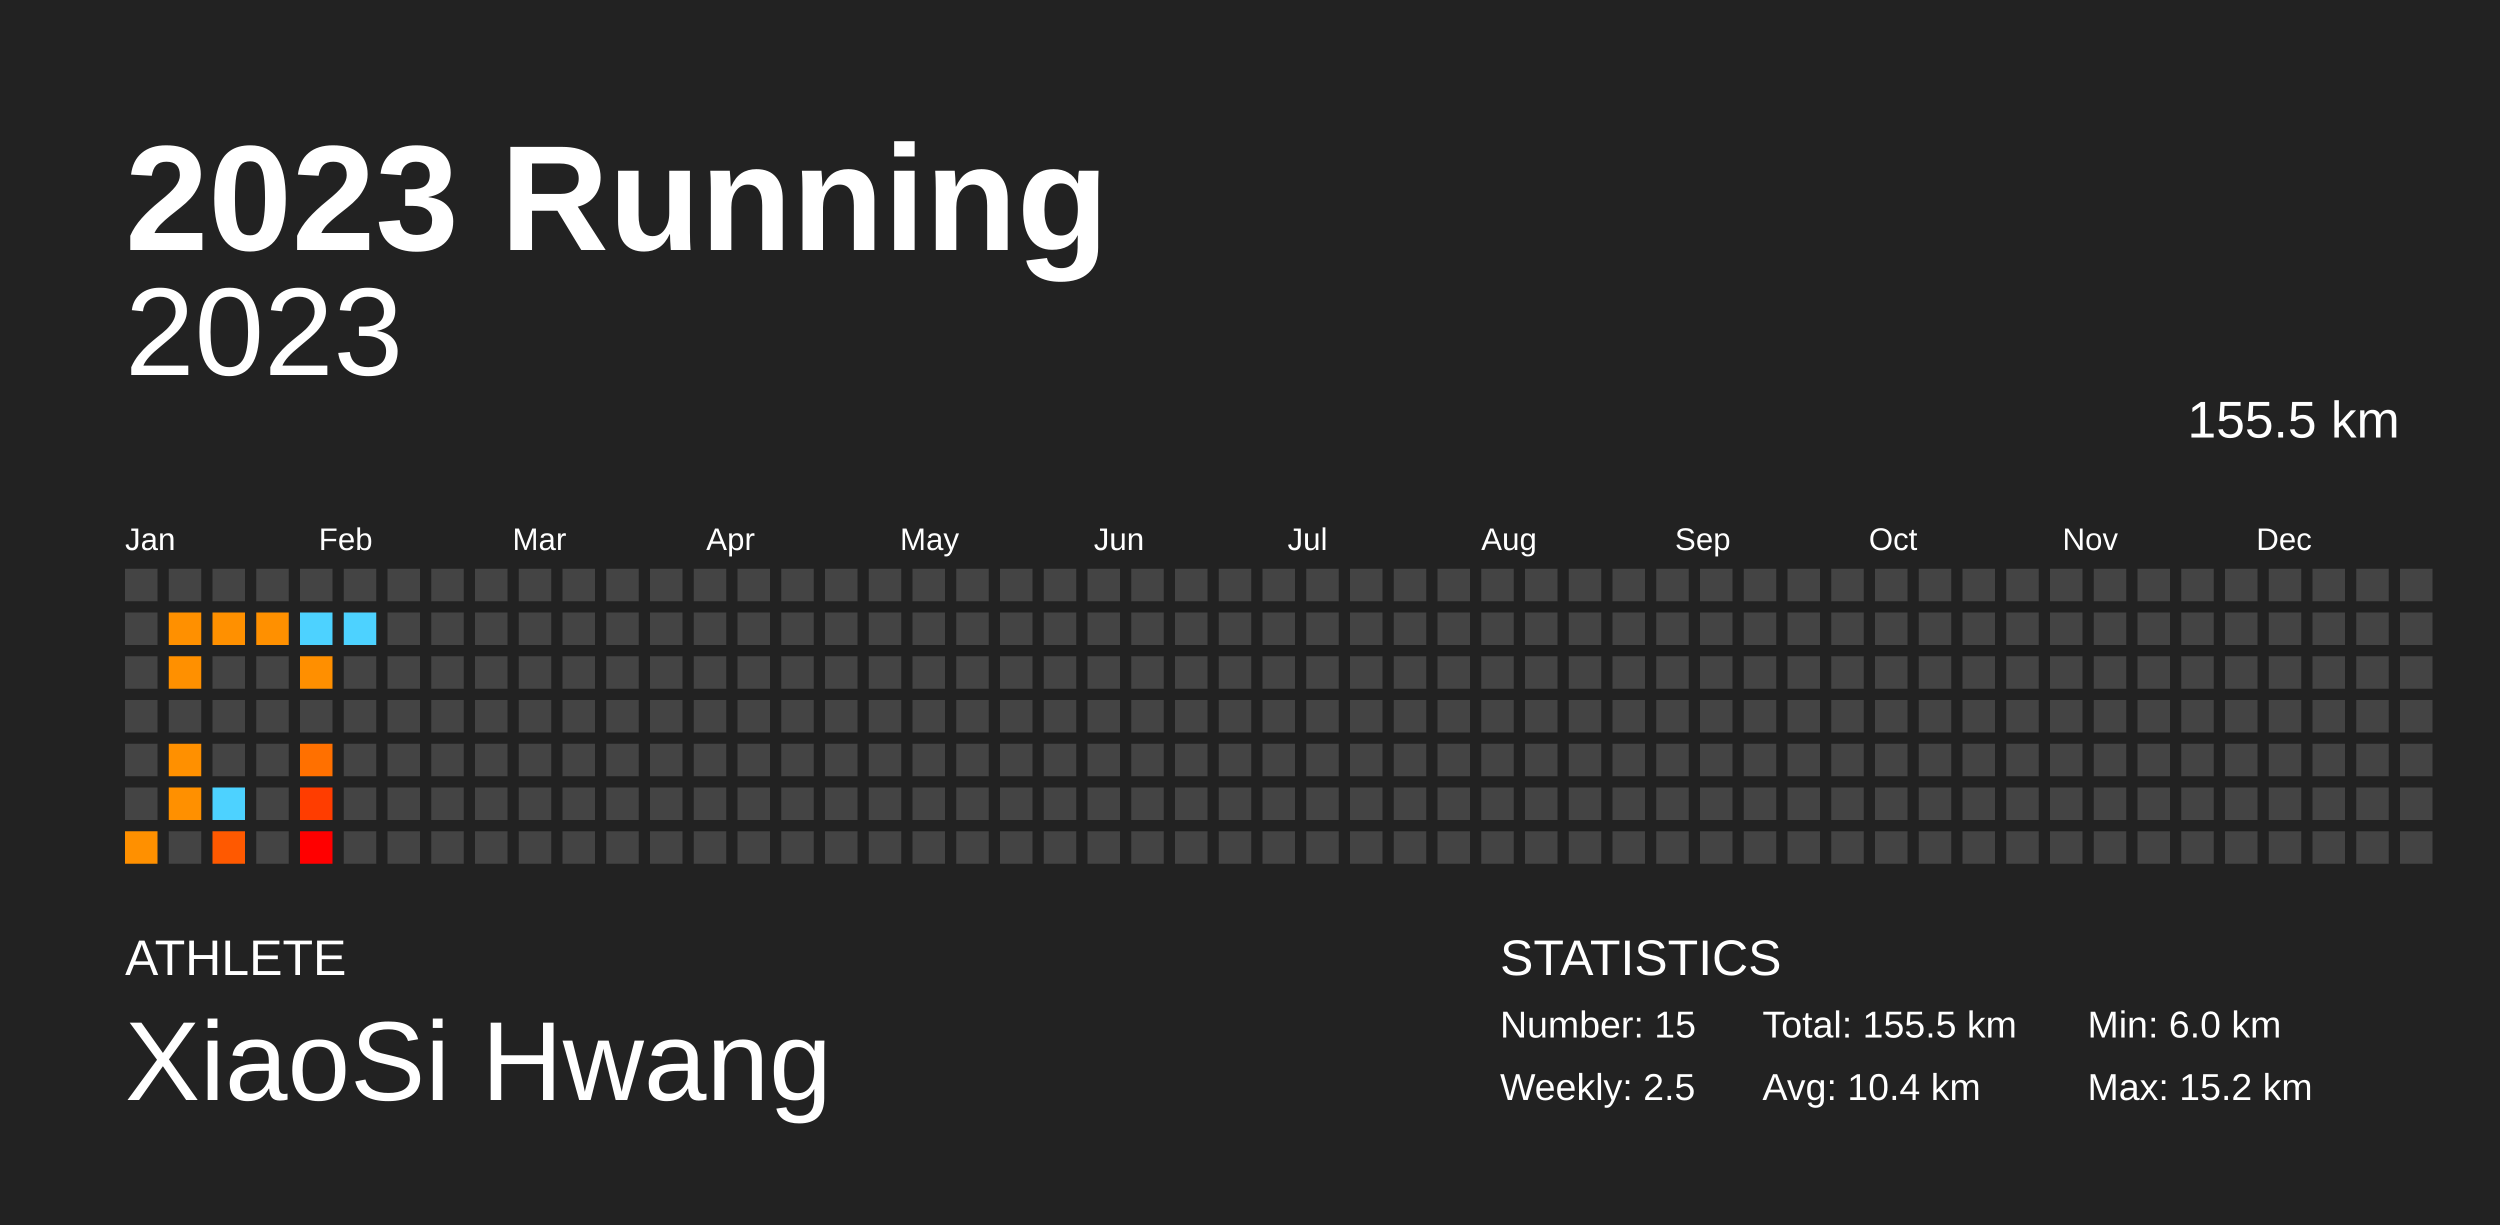
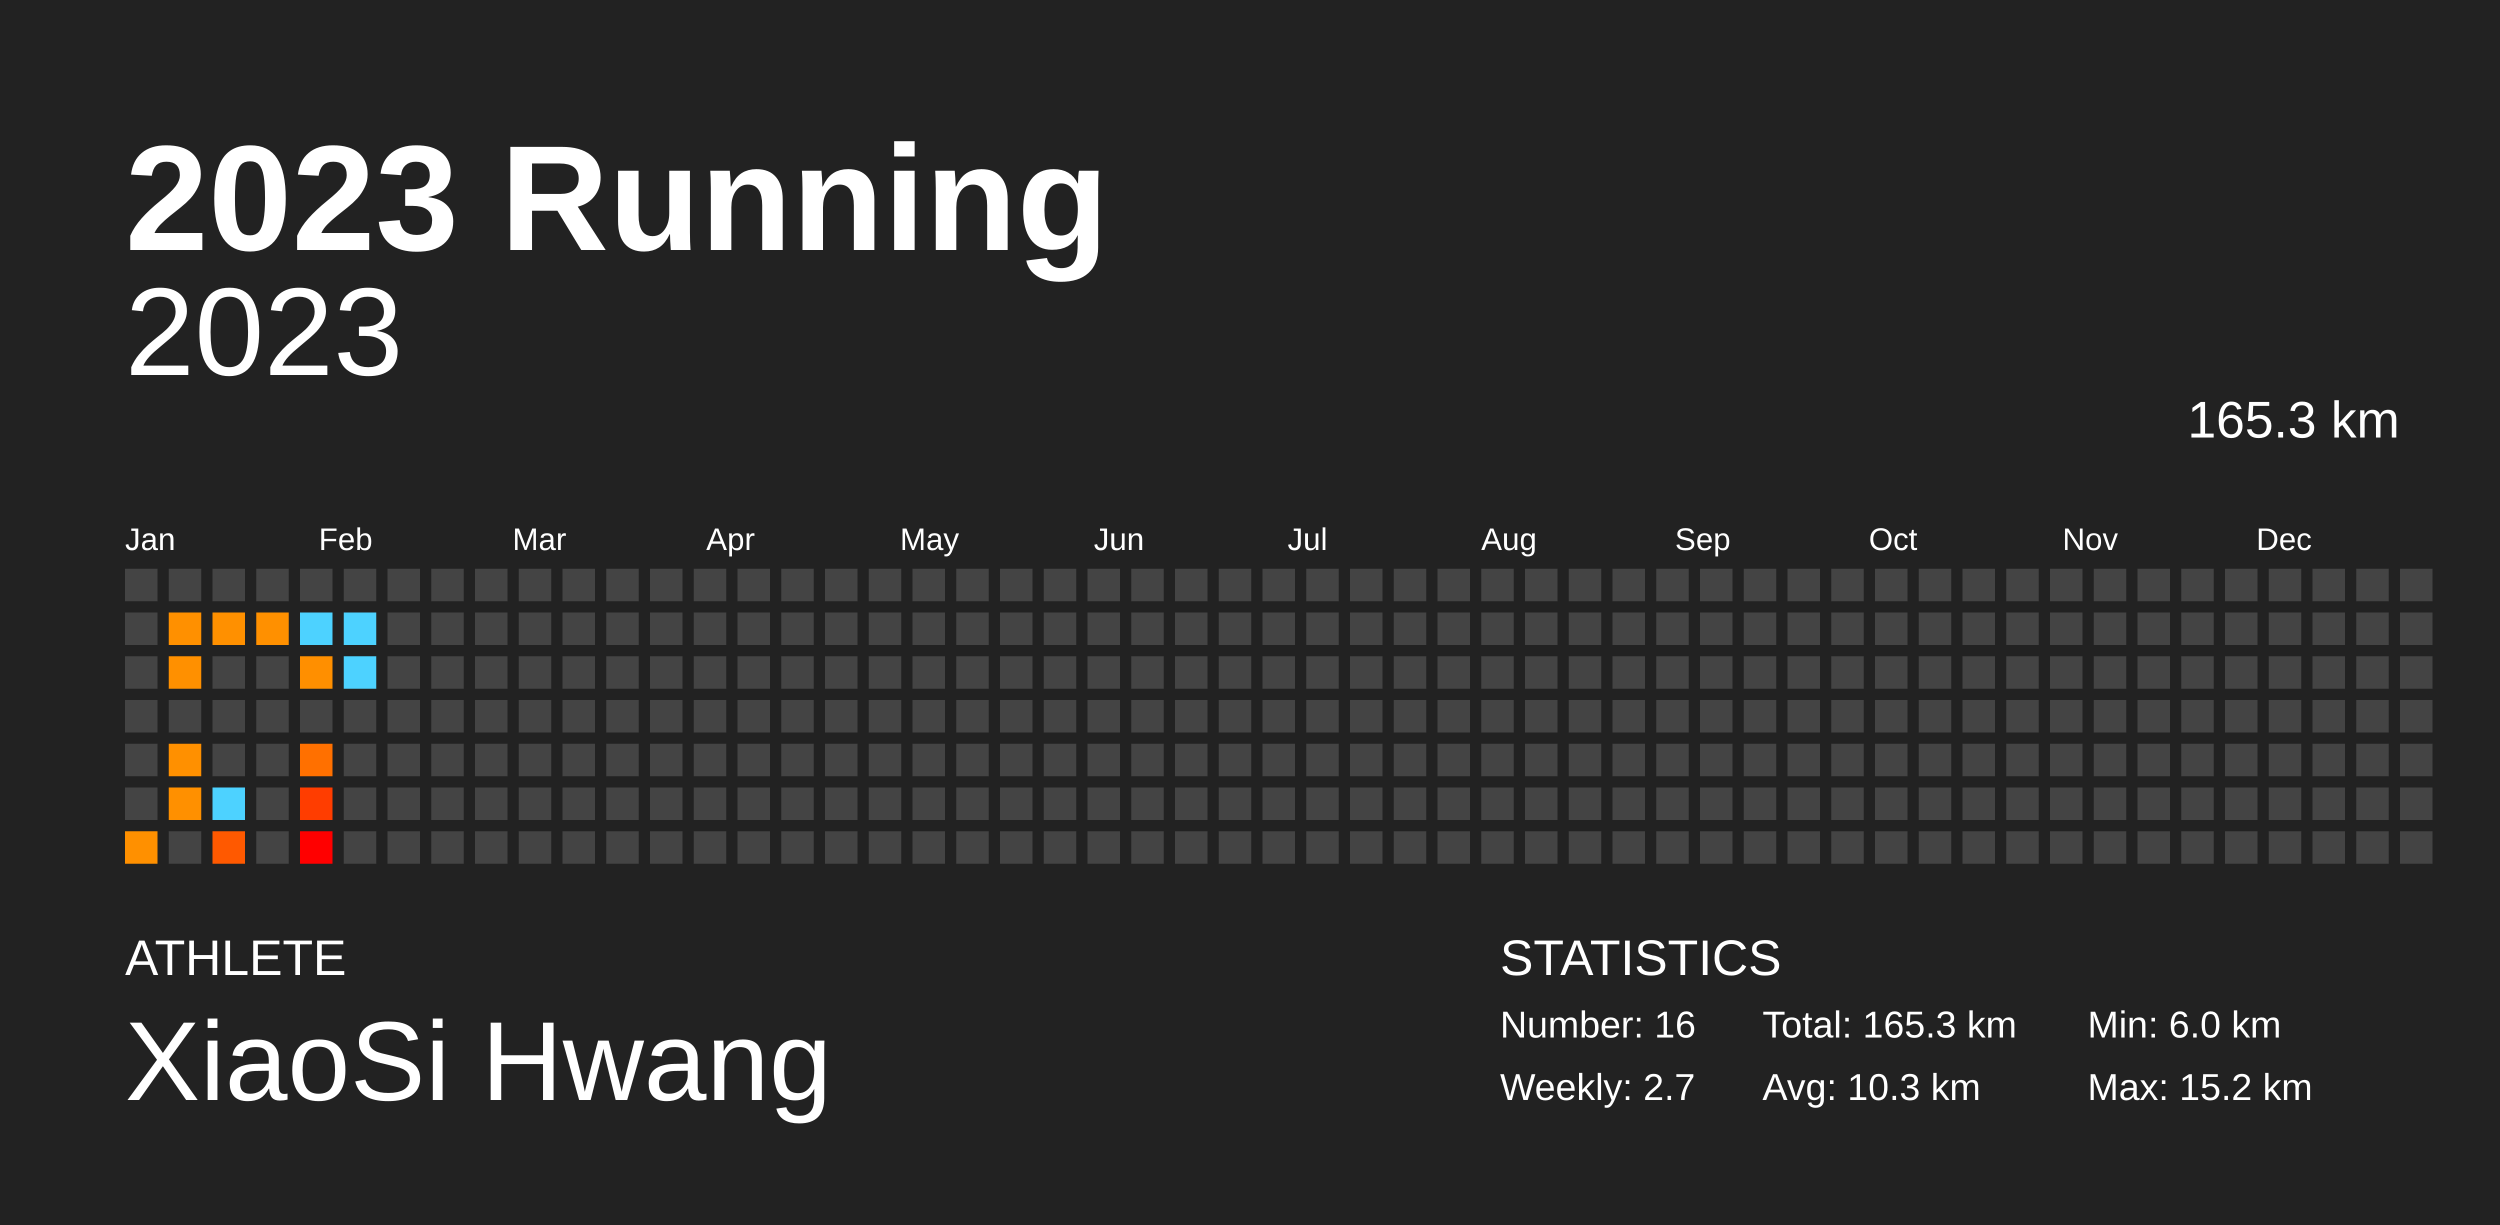
<svg xmlns="http://www.w3.org/2000/svg" baseProfile="full" height="98mm" version="1.1" viewBox="0,0,200,98" width="200mm">
  <defs />
  <rect fill="#222222" height="98" width="200" x="0" y="0" />
  <text fill="#FFFFFF" style="font-size:12px; font-family:Arial; font-weight:bold;" x="10" y="20">2023 Running</text>
  <text fill="#FFFFFF" style="font-size:4px; font-family:Arial" x="10" y="78">ATHLETE</text>
  <text fill="#FFFFFF" style="font-size:9px; font-family:Arial" x="10" y="88">XiaoSi Hwang</text>
  <text fill="#FFFFFF" style="font-size:4px; font-family:Arial" x="120" y="78">STATISTICS</text>
-   <text fill="#FFFFFF" style="font-size:3px; font-family:Arial" x="120" y="83">Number: 15</text>
-   <text fill="#FFFFFF" style="font-size:3px; font-family:Arial" x="120" y="88">Weekly: 2.5</text>
-   <text fill="#FFFFFF" style="font-size:3px; font-family:Arial" x="141" y="83">Total: 155.5 km</text>
-   <text fill="#FFFFFF" style="font-size:3px; font-family:Arial" x="141" y="88">Avg: 10.4 km</text>
+   <text fill="#FFFFFF" style="font-size:3px; font-family:Arial" x="120" y="83">Number: 16</text>
+   <text fill="#FFFFFF" style="font-size:3px; font-family:Arial" x="120" y="88">Weekly: 2.7</text>
+   <text fill="#FFFFFF" style="font-size:3px; font-family:Arial" x="141" y="83">Total: 165.3 km</text>
+   <text fill="#FFFFFF" style="font-size:3px; font-family:Arial" x="141" y="88">Avg: 10.3 km</text>
  <text fill="#FFFFFF" style="font-size:3px; font-family:Arial" x="167" y="83">Min: 6.0 km</text>
  <text fill="#FFFFFF" style="font-size:3px; font-family:Arial" x="167" y="88">Max: 15.2 km</text>
  <text alignment-baseline="hanging" fill="#FFFFFF" style="font-size:10.0px; font-family:Arial;" x="10" y="30">2023</text>
-   <text alignment-baseline="hanging" fill="#FFFFFF" style="font-size:4.125px; font-family:Arial;" x="175" y="35">155.5 km</text>
+   <text alignment-baseline="hanging" fill="#FFFFFF" style="font-size:4.125px; font-family:Arial;" x="175" y="35">165.3 km</text>
  <text fill="#FFFFFF" style="font-size:2.5px; font-family:Arial" x="10.0" y="44">Jan</text>
  <text fill="#FFFFFF" style="font-size:2.5px; font-family:Arial" x="25.5" y="44">Feb</text>
  <text fill="#FFFFFF" style="font-size:2.5px; font-family:Arial" x="41.0" y="44">Mar</text>
  <text fill="#FFFFFF" style="font-size:2.5px; font-family:Arial" x="56.5" y="44">Apr</text>
  <text fill="#FFFFFF" style="font-size:2.5px; font-family:Arial" x="72.0" y="44">May</text>
  <text fill="#FFFFFF" style="font-size:2.5px; font-family:Arial" x="87.5" y="44">Jun</text>
  <text fill="#FFFFFF" style="font-size:2.5px; font-family:Arial" x="103.0" y="44">Jul</text>
  <text fill="#FFFFFF" style="font-size:2.5px; font-family:Arial" x="118.5" y="44">Aug</text>
  <text fill="#FFFFFF" style="font-size:2.5px; font-family:Arial" x="134.0" y="44">Sep</text>
  <text fill="#FFFFFF" style="font-size:2.5px; font-family:Arial" x="149.5" y="44">Oct</text>
  <text fill="#FFFFFF" style="font-size:2.5px; font-family:Arial" x="165.0" y="44">Nov</text>
  <text fill="#FFFFFF" style="font-size:2.5px; font-family:Arial" x="180.5" y="44">Dec</text>
  <rect fill="#444444" height="2.6" width="2.6" x="10.0" y="45.5" />
  <rect fill="#444444" height="2.6" width="2.6" x="10.0" y="49.0" />
  <rect fill="#444444" height="2.6" width="2.6" x="10.0" y="52.5" />
  <rect fill="#444444" height="2.6" width="2.6" x="10.0" y="56.0" />
  <rect fill="#444444" height="2.6" width="2.6" x="10.0" y="59.5" />
  <rect fill="#444444" height="2.6" width="2.6" x="10.0" y="63.0" />
  <rect fill="#ff9000" height="2.6" width="2.6" x="10.0" y="66.5" />
  <rect fill="#444444" height="2.6" width="2.6" x="13.5" y="45.5" />
  <rect fill="#ff9000" height="2.6" width="2.6" x="13.5" y="49.0" />
  <rect fill="#ff9000" height="2.6" width="2.6" x="13.5" y="52.5" />
  <rect fill="#444444" height="2.6" width="2.6" x="13.5" y="56.0" />
  <rect fill="#ff9000" height="2.6" width="2.6" x="13.5" y="59.5" />
  <rect fill="#ff9000" height="2.6" width="2.6" x="13.5" y="63.0" />
  <rect fill="#444444" height="2.6" width="2.6" x="13.5" y="66.5" />
  <rect fill="#444444" height="2.6" width="2.6" x="17.0" y="45.5" />
  <rect fill="#ff9000" height="2.6" width="2.6" x="17.0" y="49.0" />
  <rect fill="#444444" height="2.6" width="2.6" x="17.0" y="52.5" />
  <rect fill="#444444" height="2.6" width="2.6" x="17.0" y="56.0" />
  <rect fill="#444444" height="2.6" width="2.6" x="17.0" y="59.5" />
  <rect fill="#4dd2ff" height="2.6" width="2.6" x="17.0" y="63.0" />
  <rect fill="#ff5900" height="2.6" width="2.6" x="17.0" y="66.5" />
  <rect fill="#444444" height="2.6" width="2.6" x="20.5" y="45.5" />
  <rect fill="#ff9000" height="2.6" width="2.6" x="20.5" y="49.0" />
  <rect fill="#444444" height="2.6" width="2.6" x="20.5" y="52.5" />
  <rect fill="#444444" height="2.6" width="2.6" x="20.5" y="56.0" />
  <rect fill="#444444" height="2.6" width="2.6" x="20.5" y="59.5" />
  <rect fill="#444444" height="2.6" width="2.6" x="20.5" y="63.0" />
  <rect fill="#444444" height="2.6" width="2.6" x="20.5" y="66.5" />
  <rect fill="#444444" height="2.6" width="2.6" x="24.0" y="45.5" />
  <rect fill="#4dd2ff" height="2.6" width="2.6" x="24.0" y="49.0" />
  <rect fill="#ff8f00" height="2.6" width="2.6" x="24.0" y="52.5" />
  <rect fill="#444444" height="2.6" width="2.6" x="24.0" y="56.0" />
  <rect fill="#ff7000" height="2.6" width="2.6" x="24.0" y="59.5" />
  <rect fill="#ff3d00" height="2.6" width="2.6" x="24.0" y="63.0" />
  <rect fill="#ff0000" height="2.6" width="2.6" x="24.0" y="66.5" />
  <rect fill="#444444" height="2.6" width="2.6" x="27.5" y="45.5" />
  <rect fill="#4dd2ff" height="2.6" width="2.6" x="27.5" y="49.0" />
-   <rect fill="#444444" height="2.6" width="2.6" x="27.5" y="52.5" />
+   <rect fill="#4dd2ff" height="2.6" width="2.6" x="27.5" y="52.5" />
  <rect fill="#444444" height="2.6" width="2.6" x="27.5" y="56.0" />
  <rect fill="#444444" height="2.6" width="2.6" x="27.5" y="59.5" />
  <rect fill="#444444" height="2.6" width="2.6" x="27.5" y="63.0" />
  <rect fill="#444444" height="2.6" width="2.6" x="27.5" y="66.5" />
  <rect fill="#444444" height="2.6" width="2.6" x="31.0" y="45.5" />
  <rect fill="#444444" height="2.6" width="2.6" x="31.0" y="49.0" />
  <rect fill="#444444" height="2.6" width="2.6" x="31.0" y="52.5" />
  <rect fill="#444444" height="2.6" width="2.6" x="31.0" y="56.0" />
  <rect fill="#444444" height="2.6" width="2.6" x="31.0" y="59.5" />
  <rect fill="#444444" height="2.6" width="2.6" x="31.0" y="63.0" />
  <rect fill="#444444" height="2.6" width="2.6" x="31.0" y="66.5" />
  <rect fill="#444444" height="2.6" width="2.6" x="34.5" y="45.5" />
  <rect fill="#444444" height="2.6" width="2.6" x="34.5" y="49.0" />
  <rect fill="#444444" height="2.6" width="2.6" x="34.5" y="52.5" />
  <rect fill="#444444" height="2.6" width="2.6" x="34.5" y="56.0" />
  <rect fill="#444444" height="2.6" width="2.6" x="34.5" y="59.5" />
  <rect fill="#444444" height="2.6" width="2.6" x="34.5" y="63.0" />
  <rect fill="#444444" height="2.6" width="2.6" x="34.5" y="66.5" />
  <rect fill="#444444" height="2.6" width="2.6" x="38.0" y="45.5" />
  <rect fill="#444444" height="2.6" width="2.6" x="38.0" y="49.0" />
  <rect fill="#444444" height="2.6" width="2.6" x="38.0" y="52.5" />
  <rect fill="#444444" height="2.6" width="2.6" x="38.0" y="56.0" />
  <rect fill="#444444" height="2.6" width="2.6" x="38.0" y="59.5" />
  <rect fill="#444444" height="2.6" width="2.6" x="38.0" y="63.0" />
  <rect fill="#444444" height="2.6" width="2.6" x="38.0" y="66.5" />
  <rect fill="#444444" height="2.6" width="2.6" x="41.5" y="45.5" />
  <rect fill="#444444" height="2.6" width="2.6" x="41.5" y="49.0" />
  <rect fill="#444444" height="2.6" width="2.6" x="41.5" y="52.5" />
  <rect fill="#444444" height="2.6" width="2.6" x="41.5" y="56.0" />
  <rect fill="#444444" height="2.6" width="2.6" x="41.5" y="59.5" />
  <rect fill="#444444" height="2.6" width="2.6" x="41.5" y="63.0" />
  <rect fill="#444444" height="2.6" width="2.6" x="41.5" y="66.5" />
  <rect fill="#444444" height="2.6" width="2.6" x="45.0" y="45.5" />
  <rect fill="#444444" height="2.6" width="2.6" x="45.0" y="49.0" />
  <rect fill="#444444" height="2.6" width="2.6" x="45.0" y="52.5" />
  <rect fill="#444444" height="2.6" width="2.6" x="45.0" y="56.0" />
  <rect fill="#444444" height="2.6" width="2.6" x="45.0" y="59.5" />
  <rect fill="#444444" height="2.6" width="2.6" x="45.0" y="63.0" />
  <rect fill="#444444" height="2.6" width="2.6" x="45.0" y="66.5" />
  <rect fill="#444444" height="2.6" width="2.6" x="48.5" y="45.5" />
  <rect fill="#444444" height="2.6" width="2.6" x="48.5" y="49.0" />
  <rect fill="#444444" height="2.6" width="2.6" x="48.5" y="52.5" />
  <rect fill="#444444" height="2.6" width="2.6" x="48.5" y="56.0" />
  <rect fill="#444444" height="2.6" width="2.6" x="48.5" y="59.5" />
  <rect fill="#444444" height="2.6" width="2.6" x="48.5" y="63.0" />
  <rect fill="#444444" height="2.6" width="2.6" x="48.5" y="66.5" />
  <rect fill="#444444" height="2.6" width="2.6" x="52.0" y="45.5" />
  <rect fill="#444444" height="2.6" width="2.6" x="52.0" y="49.0" />
  <rect fill="#444444" height="2.6" width="2.6" x="52.0" y="52.5" />
  <rect fill="#444444" height="2.6" width="2.6" x="52.0" y="56.0" />
  <rect fill="#444444" height="2.6" width="2.6" x="52.0" y="59.5" />
  <rect fill="#444444" height="2.6" width="2.6" x="52.0" y="63.0" />
  <rect fill="#444444" height="2.6" width="2.6" x="52.0" y="66.5" />
  <rect fill="#444444" height="2.6" width="2.6" x="55.5" y="45.5" />
  <rect fill="#444444" height="2.6" width="2.6" x="55.5" y="49.0" />
  <rect fill="#444444" height="2.6" width="2.6" x="55.5" y="52.5" />
  <rect fill="#444444" height="2.6" width="2.6" x="55.5" y="56.0" />
  <rect fill="#444444" height="2.6" width="2.6" x="55.5" y="59.5" />
  <rect fill="#444444" height="2.6" width="2.6" x="55.5" y="63.0" />
  <rect fill="#444444" height="2.6" width="2.6" x="55.5" y="66.5" />
  <rect fill="#444444" height="2.6" width="2.6" x="59.0" y="45.5" />
  <rect fill="#444444" height="2.6" width="2.6" x="59.0" y="49.0" />
  <rect fill="#444444" height="2.6" width="2.6" x="59.0" y="52.5" />
  <rect fill="#444444" height="2.6" width="2.6" x="59.0" y="56.0" />
  <rect fill="#444444" height="2.6" width="2.6" x="59.0" y="59.5" />
  <rect fill="#444444" height="2.6" width="2.6" x="59.0" y="63.0" />
  <rect fill="#444444" height="2.6" width="2.6" x="59.0" y="66.5" />
  <rect fill="#444444" height="2.6" width="2.6" x="62.5" y="45.5" />
  <rect fill="#444444" height="2.6" width="2.6" x="62.5" y="49.0" />
  <rect fill="#444444" height="2.6" width="2.6" x="62.5" y="52.5" />
  <rect fill="#444444" height="2.6" width="2.6" x="62.5" y="56.0" />
  <rect fill="#444444" height="2.6" width="2.6" x="62.5" y="59.5" />
  <rect fill="#444444" height="2.6" width="2.6" x="62.5" y="63.0" />
  <rect fill="#444444" height="2.6" width="2.6" x="62.5" y="66.5" />
  <rect fill="#444444" height="2.6" width="2.6" x="66.0" y="45.5" />
  <rect fill="#444444" height="2.6" width="2.6" x="66.0" y="49.0" />
  <rect fill="#444444" height="2.6" width="2.6" x="66.0" y="52.5" />
  <rect fill="#444444" height="2.6" width="2.6" x="66.0" y="56.0" />
  <rect fill="#444444" height="2.6" width="2.6" x="66.0" y="59.5" />
  <rect fill="#444444" height="2.6" width="2.6" x="66.0" y="63.0" />
  <rect fill="#444444" height="2.6" width="2.6" x="66.0" y="66.5" />
  <rect fill="#444444" height="2.6" width="2.6" x="69.5" y="45.5" />
  <rect fill="#444444" height="2.6" width="2.6" x="69.5" y="49.0" />
  <rect fill="#444444" height="2.6" width="2.6" x="69.5" y="52.5" />
  <rect fill="#444444" height="2.6" width="2.6" x="69.5" y="56.0" />
  <rect fill="#444444" height="2.6" width="2.6" x="69.5" y="59.5" />
  <rect fill="#444444" height="2.6" width="2.6" x="69.5" y="63.0" />
  <rect fill="#444444" height="2.6" width="2.6" x="69.5" y="66.5" />
  <rect fill="#444444" height="2.6" width="2.6" x="73.0" y="45.5" />
  <rect fill="#444444" height="2.6" width="2.6" x="73.0" y="49.0" />
  <rect fill="#444444" height="2.6" width="2.6" x="73.0" y="52.5" />
  <rect fill="#444444" height="2.6" width="2.6" x="73.0" y="56.0" />
  <rect fill="#444444" height="2.6" width="2.6" x="73.0" y="59.5" />
  <rect fill="#444444" height="2.6" width="2.6" x="73.0" y="63.0" />
  <rect fill="#444444" height="2.6" width="2.6" x="73.0" y="66.5" />
  <rect fill="#444444" height="2.6" width="2.6" x="76.5" y="45.5" />
  <rect fill="#444444" height="2.6" width="2.6" x="76.5" y="49.0" />
  <rect fill="#444444" height="2.6" width="2.6" x="76.5" y="52.5" />
  <rect fill="#444444" height="2.6" width="2.6" x="76.5" y="56.0" />
  <rect fill="#444444" height="2.6" width="2.6" x="76.5" y="59.5" />
  <rect fill="#444444" height="2.6" width="2.6" x="76.5" y="63.0" />
  <rect fill="#444444" height="2.6" width="2.6" x="76.5" y="66.5" />
  <rect fill="#444444" height="2.6" width="2.6" x="80.0" y="45.5" />
  <rect fill="#444444" height="2.6" width="2.6" x="80.0" y="49.0" />
  <rect fill="#444444" height="2.6" width="2.6" x="80.0" y="52.5" />
  <rect fill="#444444" height="2.6" width="2.6" x="80.0" y="56.0" />
  <rect fill="#444444" height="2.6" width="2.6" x="80.0" y="59.5" />
  <rect fill="#444444" height="2.6" width="2.6" x="80.0" y="63.0" />
  <rect fill="#444444" height="2.6" width="2.6" x="80.0" y="66.5" />
  <rect fill="#444444" height="2.6" width="2.6" x="83.5" y="45.5" />
  <rect fill="#444444" height="2.6" width="2.6" x="83.5" y="49.0" />
  <rect fill="#444444" height="2.6" width="2.6" x="83.5" y="52.5" />
  <rect fill="#444444" height="2.6" width="2.6" x="83.5" y="56.0" />
  <rect fill="#444444" height="2.6" width="2.6" x="83.5" y="59.5" />
  <rect fill="#444444" height="2.6" width="2.6" x="83.5" y="63.0" />
  <rect fill="#444444" height="2.6" width="2.6" x="83.5" y="66.5" />
  <rect fill="#444444" height="2.6" width="2.6" x="87.0" y="45.5" />
  <rect fill="#444444" height="2.6" width="2.6" x="87.0" y="49.0" />
  <rect fill="#444444" height="2.6" width="2.6" x="87.0" y="52.5" />
  <rect fill="#444444" height="2.6" width="2.6" x="87.0" y="56.0" />
  <rect fill="#444444" height="2.6" width="2.6" x="87.0" y="59.5" />
  <rect fill="#444444" height="2.6" width="2.6" x="87.0" y="63.0" />
  <rect fill="#444444" height="2.6" width="2.6" x="87.0" y="66.5" />
  <rect fill="#444444" height="2.6" width="2.6" x="90.5" y="45.5" />
  <rect fill="#444444" height="2.6" width="2.6" x="90.5" y="49.0" />
  <rect fill="#444444" height="2.6" width="2.6" x="90.5" y="52.5" />
  <rect fill="#444444" height="2.6" width="2.6" x="90.5" y="56.0" />
  <rect fill="#444444" height="2.6" width="2.6" x="90.5" y="59.5" />
  <rect fill="#444444" height="2.6" width="2.6" x="90.5" y="63.0" />
  <rect fill="#444444" height="2.6" width="2.6" x="90.5" y="66.5" />
  <rect fill="#444444" height="2.6" width="2.6" x="94.0" y="45.5" />
  <rect fill="#444444" height="2.6" width="2.6" x="94.0" y="49.0" />
  <rect fill="#444444" height="2.6" width="2.6" x="94.0" y="52.5" />
  <rect fill="#444444" height="2.6" width="2.6" x="94.0" y="56.0" />
  <rect fill="#444444" height="2.6" width="2.6" x="94.0" y="59.5" />
  <rect fill="#444444" height="2.6" width="2.6" x="94.0" y="63.0" />
  <rect fill="#444444" height="2.6" width="2.6" x="94.0" y="66.5" />
  <rect fill="#444444" height="2.6" width="2.6" x="97.5" y="45.5" />
  <rect fill="#444444" height="2.6" width="2.6" x="97.5" y="49.0" />
  <rect fill="#444444" height="2.6" width="2.6" x="97.5" y="52.5" />
  <rect fill="#444444" height="2.6" width="2.6" x="97.5" y="56.0" />
  <rect fill="#444444" height="2.6" width="2.6" x="97.5" y="59.5" />
  <rect fill="#444444" height="2.6" width="2.6" x="97.5" y="63.0" />
  <rect fill="#444444" height="2.6" width="2.6" x="97.5" y="66.5" />
  <rect fill="#444444" height="2.6" width="2.6" x="101.0" y="45.5" />
  <rect fill="#444444" height="2.6" width="2.6" x="101.0" y="49.0" />
  <rect fill="#444444" height="2.6" width="2.6" x="101.0" y="52.5" />
  <rect fill="#444444" height="2.6" width="2.6" x="101.0" y="56.0" />
  <rect fill="#444444" height="2.6" width="2.6" x="101.0" y="59.5" />
  <rect fill="#444444" height="2.6" width="2.6" x="101.0" y="63.0" />
  <rect fill="#444444" height="2.6" width="2.6" x="101.0" y="66.5" />
  <rect fill="#444444" height="2.6" width="2.6" x="104.5" y="45.5" />
  <rect fill="#444444" height="2.6" width="2.6" x="104.5" y="49.0" />
  <rect fill="#444444" height="2.6" width="2.6" x="104.5" y="52.5" />
  <rect fill="#444444" height="2.6" width="2.6" x="104.5" y="56.0" />
  <rect fill="#444444" height="2.6" width="2.6" x="104.5" y="59.5" />
  <rect fill="#444444" height="2.6" width="2.6" x="104.5" y="63.0" />
  <rect fill="#444444" height="2.6" width="2.6" x="104.5" y="66.5" />
  <rect fill="#444444" height="2.6" width="2.6" x="108.0" y="45.5" />
  <rect fill="#444444" height="2.6" width="2.6" x="108.0" y="49.0" />
  <rect fill="#444444" height="2.6" width="2.6" x="108.0" y="52.5" />
  <rect fill="#444444" height="2.6" width="2.6" x="108.0" y="56.0" />
  <rect fill="#444444" height="2.6" width="2.6" x="108.0" y="59.5" />
  <rect fill="#444444" height="2.6" width="2.6" x="108.0" y="63.0" />
  <rect fill="#444444" height="2.6" width="2.6" x="108.0" y="66.5" />
  <rect fill="#444444" height="2.6" width="2.6" x="111.5" y="45.5" />
  <rect fill="#444444" height="2.6" width="2.6" x="111.5" y="49.0" />
  <rect fill="#444444" height="2.6" width="2.6" x="111.5" y="52.5" />
  <rect fill="#444444" height="2.6" width="2.6" x="111.5" y="56.0" />
  <rect fill="#444444" height="2.6" width="2.6" x="111.5" y="59.5" />
  <rect fill="#444444" height="2.6" width="2.6" x="111.5" y="63.0" />
  <rect fill="#444444" height="2.6" width="2.6" x="111.5" y="66.5" />
  <rect fill="#444444" height="2.6" width="2.6" x="115.0" y="45.5" />
  <rect fill="#444444" height="2.6" width="2.6" x="115.0" y="49.0" />
  <rect fill="#444444" height="2.6" width="2.6" x="115.0" y="52.5" />
  <rect fill="#444444" height="2.6" width="2.6" x="115.0" y="56.0" />
  <rect fill="#444444" height="2.6" width="2.6" x="115.0" y="59.5" />
  <rect fill="#444444" height="2.6" width="2.6" x="115.0" y="63.0" />
  <rect fill="#444444" height="2.6" width="2.6" x="115.0" y="66.5" />
  <rect fill="#444444" height="2.6" width="2.6" x="118.5" y="45.5" />
  <rect fill="#444444" height="2.6" width="2.6" x="118.5" y="49.0" />
  <rect fill="#444444" height="2.6" width="2.6" x="118.5" y="52.5" />
  <rect fill="#444444" height="2.6" width="2.6" x="118.5" y="56.0" />
  <rect fill="#444444" height="2.6" width="2.6" x="118.5" y="59.5" />
  <rect fill="#444444" height="2.6" width="2.6" x="118.5" y="63.0" />
  <rect fill="#444444" height="2.6" width="2.6" x="118.5" y="66.5" />
  <rect fill="#444444" height="2.6" width="2.6" x="122.0" y="45.5" />
  <rect fill="#444444" height="2.6" width="2.6" x="122.0" y="49.0" />
  <rect fill="#444444" height="2.6" width="2.6" x="122.0" y="52.5" />
  <rect fill="#444444" height="2.6" width="2.6" x="122.0" y="56.0" />
  <rect fill="#444444" height="2.6" width="2.6" x="122.0" y="59.5" />
  <rect fill="#444444" height="2.6" width="2.6" x="122.0" y="63.0" />
  <rect fill="#444444" height="2.6" width="2.6" x="122.0" y="66.5" />
  <rect fill="#444444" height="2.6" width="2.6" x="125.5" y="45.5" />
  <rect fill="#444444" height="2.6" width="2.6" x="125.5" y="49.0" />
  <rect fill="#444444" height="2.6" width="2.6" x="125.5" y="52.5" />
  <rect fill="#444444" height="2.6" width="2.6" x="125.5" y="56.0" />
  <rect fill="#444444" height="2.6" width="2.6" x="125.5" y="59.5" />
  <rect fill="#444444" height="2.6" width="2.6" x="125.5" y="63.0" />
  <rect fill="#444444" height="2.6" width="2.6" x="125.5" y="66.5" />
  <rect fill="#444444" height="2.6" width="2.6" x="129.0" y="45.5" />
  <rect fill="#444444" height="2.6" width="2.6" x="129.0" y="49.0" />
  <rect fill="#444444" height="2.6" width="2.6" x="129.0" y="52.5" />
  <rect fill="#444444" height="2.6" width="2.6" x="129.0" y="56.0" />
  <rect fill="#444444" height="2.6" width="2.6" x="129.0" y="59.5" />
  <rect fill="#444444" height="2.6" width="2.6" x="129.0" y="63.0" />
  <rect fill="#444444" height="2.6" width="2.6" x="129.0" y="66.5" />
  <rect fill="#444444" height="2.6" width="2.6" x="132.5" y="45.5" />
  <rect fill="#444444" height="2.6" width="2.6" x="132.5" y="49.0" />
  <rect fill="#444444" height="2.6" width="2.6" x="132.5" y="52.5" />
  <rect fill="#444444" height="2.6" width="2.6" x="132.5" y="56.0" />
  <rect fill="#444444" height="2.6" width="2.6" x="132.5" y="59.5" />
  <rect fill="#444444" height="2.6" width="2.6" x="132.5" y="63.0" />
  <rect fill="#444444" height="2.6" width="2.6" x="132.5" y="66.5" />
  <rect fill="#444444" height="2.6" width="2.6" x="136.0" y="45.5" />
  <rect fill="#444444" height="2.6" width="2.6" x="136.0" y="49.0" />
  <rect fill="#444444" height="2.6" width="2.6" x="136.0" y="52.5" />
  <rect fill="#444444" height="2.6" width="2.6" x="136.0" y="56.0" />
  <rect fill="#444444" height="2.6" width="2.6" x="136.0" y="59.5" />
  <rect fill="#444444" height="2.6" width="2.6" x="136.0" y="63.0" />
  <rect fill="#444444" height="2.6" width="2.6" x="136.0" y="66.5" />
  <rect fill="#444444" height="2.6" width="2.6" x="139.5" y="45.5" />
  <rect fill="#444444" height="2.6" width="2.6" x="139.5" y="49.0" />
  <rect fill="#444444" height="2.6" width="2.6" x="139.5" y="52.5" />
  <rect fill="#444444" height="2.6" width="2.6" x="139.5" y="56.0" />
  <rect fill="#444444" height="2.6" width="2.6" x="139.5" y="59.5" />
  <rect fill="#444444" height="2.6" width="2.6" x="139.5" y="63.0" />
  <rect fill="#444444" height="2.6" width="2.6" x="139.5" y="66.5" />
  <rect fill="#444444" height="2.6" width="2.6" x="143.0" y="45.5" />
  <rect fill="#444444" height="2.6" width="2.6" x="143.0" y="49.0" />
  <rect fill="#444444" height="2.6" width="2.6" x="143.0" y="52.5" />
  <rect fill="#444444" height="2.6" width="2.6" x="143.0" y="56.0" />
  <rect fill="#444444" height="2.6" width="2.6" x="143.0" y="59.5" />
  <rect fill="#444444" height="2.6" width="2.6" x="143.0" y="63.0" />
  <rect fill="#444444" height="2.6" width="2.6" x="143.0" y="66.5" />
  <rect fill="#444444" height="2.6" width="2.6" x="146.5" y="45.5" />
  <rect fill="#444444" height="2.6" width="2.6" x="146.5" y="49.0" />
  <rect fill="#444444" height="2.6" width="2.6" x="146.5" y="52.5" />
  <rect fill="#444444" height="2.6" width="2.6" x="146.5" y="56.0" />
  <rect fill="#444444" height="2.6" width="2.6" x="146.5" y="59.5" />
  <rect fill="#444444" height="2.6" width="2.6" x="146.5" y="63.0" />
  <rect fill="#444444" height="2.6" width="2.6" x="146.5" y="66.5" />
  <rect fill="#444444" height="2.6" width="2.6" x="150.0" y="45.5" />
  <rect fill="#444444" height="2.6" width="2.6" x="150.0" y="49.0" />
  <rect fill="#444444" height="2.6" width="2.6" x="150.0" y="52.5" />
  <rect fill="#444444" height="2.6" width="2.6" x="150.0" y="56.0" />
  <rect fill="#444444" height="2.6" width="2.6" x="150.0" y="59.5" />
  <rect fill="#444444" height="2.6" width="2.6" x="150.0" y="63.0" />
  <rect fill="#444444" height="2.6" width="2.6" x="150.0" y="66.5" />
  <rect fill="#444444" height="2.6" width="2.6" x="153.5" y="45.5" />
  <rect fill="#444444" height="2.6" width="2.6" x="153.5" y="49.0" />
  <rect fill="#444444" height="2.6" width="2.6" x="153.5" y="52.5" />
  <rect fill="#444444" height="2.6" width="2.6" x="153.5" y="56.0" />
  <rect fill="#444444" height="2.6" width="2.6" x="153.5" y="59.5" />
  <rect fill="#444444" height="2.6" width="2.6" x="153.5" y="63.0" />
  <rect fill="#444444" height="2.6" width="2.6" x="153.5" y="66.5" />
  <rect fill="#444444" height="2.6" width="2.6" x="157.0" y="45.5" />
  <rect fill="#444444" height="2.6" width="2.6" x="157.0" y="49.0" />
  <rect fill="#444444" height="2.6" width="2.6" x="157.0" y="52.5" />
  <rect fill="#444444" height="2.6" width="2.6" x="157.0" y="56.0" />
  <rect fill="#444444" height="2.6" width="2.6" x="157.0" y="59.5" />
  <rect fill="#444444" height="2.6" width="2.6" x="157.0" y="63.0" />
  <rect fill="#444444" height="2.6" width="2.6" x="157.0" y="66.5" />
  <rect fill="#444444" height="2.6" width="2.6" x="160.5" y="45.5" />
  <rect fill="#444444" height="2.6" width="2.6" x="160.5" y="49.0" />
  <rect fill="#444444" height="2.6" width="2.6" x="160.5" y="52.5" />
  <rect fill="#444444" height="2.6" width="2.6" x="160.5" y="56.0" />
  <rect fill="#444444" height="2.6" width="2.6" x="160.5" y="59.5" />
  <rect fill="#444444" height="2.6" width="2.6" x="160.5" y="63.0" />
  <rect fill="#444444" height="2.6" width="2.6" x="160.5" y="66.5" />
  <rect fill="#444444" height="2.6" width="2.6" x="164.0" y="45.5" />
  <rect fill="#444444" height="2.6" width="2.6" x="164.0" y="49.0" />
  <rect fill="#444444" height="2.6" width="2.6" x="164.0" y="52.5" />
  <rect fill="#444444" height="2.6" width="2.6" x="164.0" y="56.0" />
  <rect fill="#444444" height="2.6" width="2.6" x="164.0" y="59.5" />
  <rect fill="#444444" height="2.6" width="2.6" x="164.0" y="63.0" />
  <rect fill="#444444" height="2.6" width="2.6" x="164.0" y="66.5" />
  <rect fill="#444444" height="2.6" width="2.6" x="167.5" y="45.5" />
  <rect fill="#444444" height="2.6" width="2.6" x="167.5" y="49.0" />
  <rect fill="#444444" height="2.6" width="2.6" x="167.5" y="52.5" />
  <rect fill="#444444" height="2.6" width="2.6" x="167.5" y="56.0" />
  <rect fill="#444444" height="2.6" width="2.6" x="167.5" y="59.5" />
  <rect fill="#444444" height="2.6" width="2.6" x="167.5" y="63.0" />
  <rect fill="#444444" height="2.6" width="2.6" x="167.5" y="66.5" />
  <rect fill="#444444" height="2.6" width="2.6" x="171.0" y="45.5" />
  <rect fill="#444444" height="2.6" width="2.6" x="171.0" y="49.0" />
  <rect fill="#444444" height="2.6" width="2.6" x="171.0" y="52.5" />
  <rect fill="#444444" height="2.6" width="2.6" x="171.0" y="56.0" />
  <rect fill="#444444" height="2.6" width="2.6" x="171.0" y="59.5" />
  <rect fill="#444444" height="2.6" width="2.6" x="171.0" y="63.0" />
  <rect fill="#444444" height="2.6" width="2.6" x="171.0" y="66.5" />
  <rect fill="#444444" height="2.6" width="2.6" x="174.5" y="45.5" />
  <rect fill="#444444" height="2.6" width="2.6" x="174.5" y="49.0" />
  <rect fill="#444444" height="2.6" width="2.6" x="174.5" y="52.5" />
  <rect fill="#444444" height="2.6" width="2.6" x="174.5" y="56.0" />
  <rect fill="#444444" height="2.6" width="2.6" x="174.5" y="59.5" />
  <rect fill="#444444" height="2.6" width="2.6" x="174.5" y="63.0" />
  <rect fill="#444444" height="2.6" width="2.6" x="174.5" y="66.5" />
  <rect fill="#444444" height="2.6" width="2.6" x="178.0" y="45.5" />
  <rect fill="#444444" height="2.6" width="2.6" x="178.0" y="49.0" />
  <rect fill="#444444" height="2.6" width="2.6" x="178.0" y="52.5" />
  <rect fill="#444444" height="2.6" width="2.6" x="178.0" y="56.0" />
  <rect fill="#444444" height="2.6" width="2.6" x="178.0" y="59.5" />
  <rect fill="#444444" height="2.6" width="2.6" x="178.0" y="63.0" />
  <rect fill="#444444" height="2.6" width="2.6" x="178.0" y="66.5" />
  <rect fill="#444444" height="2.6" width="2.6" x="181.5" y="45.5" />
  <rect fill="#444444" height="2.6" width="2.6" x="181.5" y="49.0" />
  <rect fill="#444444" height="2.6" width="2.6" x="181.5" y="52.5" />
  <rect fill="#444444" height="2.6" width="2.6" x="181.5" y="56.0" />
  <rect fill="#444444" height="2.6" width="2.6" x="181.5" y="59.5" />
  <rect fill="#444444" height="2.6" width="2.6" x="181.5" y="63.0" />
  <rect fill="#444444" height="2.6" width="2.6" x="181.5" y="66.5" />
  <rect fill="#444444" height="2.6" width="2.6" x="185.0" y="45.5" />
  <rect fill="#444444" height="2.6" width="2.6" x="185.0" y="49.0" />
  <rect fill="#444444" height="2.6" width="2.6" x="185.0" y="52.5" />
  <rect fill="#444444" height="2.6" width="2.6" x="185.0" y="56.0" />
  <rect fill="#444444" height="2.6" width="2.6" x="185.0" y="59.5" />
  <rect fill="#444444" height="2.6" width="2.6" x="185.0" y="63.0" />
  <rect fill="#444444" height="2.6" width="2.6" x="185.0" y="66.5" />
  <rect fill="#444444" height="2.6" width="2.6" x="188.5" y="45.5" />
  <rect fill="#444444" height="2.6" width="2.6" x="188.5" y="49.0" />
  <rect fill="#444444" height="2.6" width="2.6" x="188.5" y="52.5" />
  <rect fill="#444444" height="2.6" width="2.6" x="188.5" y="56.0" />
  <rect fill="#444444" height="2.6" width="2.6" x="188.5" y="59.5" />
  <rect fill="#444444" height="2.6" width="2.6" x="188.5" y="63.0" />
  <rect fill="#444444" height="2.6" width="2.6" x="188.5" y="66.5" />
  <rect fill="#444444" height="2.6" width="2.6" x="192.0" y="45.5" />
  <rect fill="#444444" height="2.6" width="2.6" x="192.0" y="49.0" />
  <rect fill="#444444" height="2.6" width="2.6" x="192.0" y="52.5" />
  <rect fill="#444444" height="2.6" width="2.6" x="192.0" y="56.0" />
  <rect fill="#444444" height="2.6" width="2.6" x="192.0" y="59.5" />
  <rect fill="#444444" height="2.6" width="2.6" x="192.0" y="63.0" />
  <rect fill="#444444" height="2.6" width="2.6" x="192.0" y="66.5" />
</svg>
